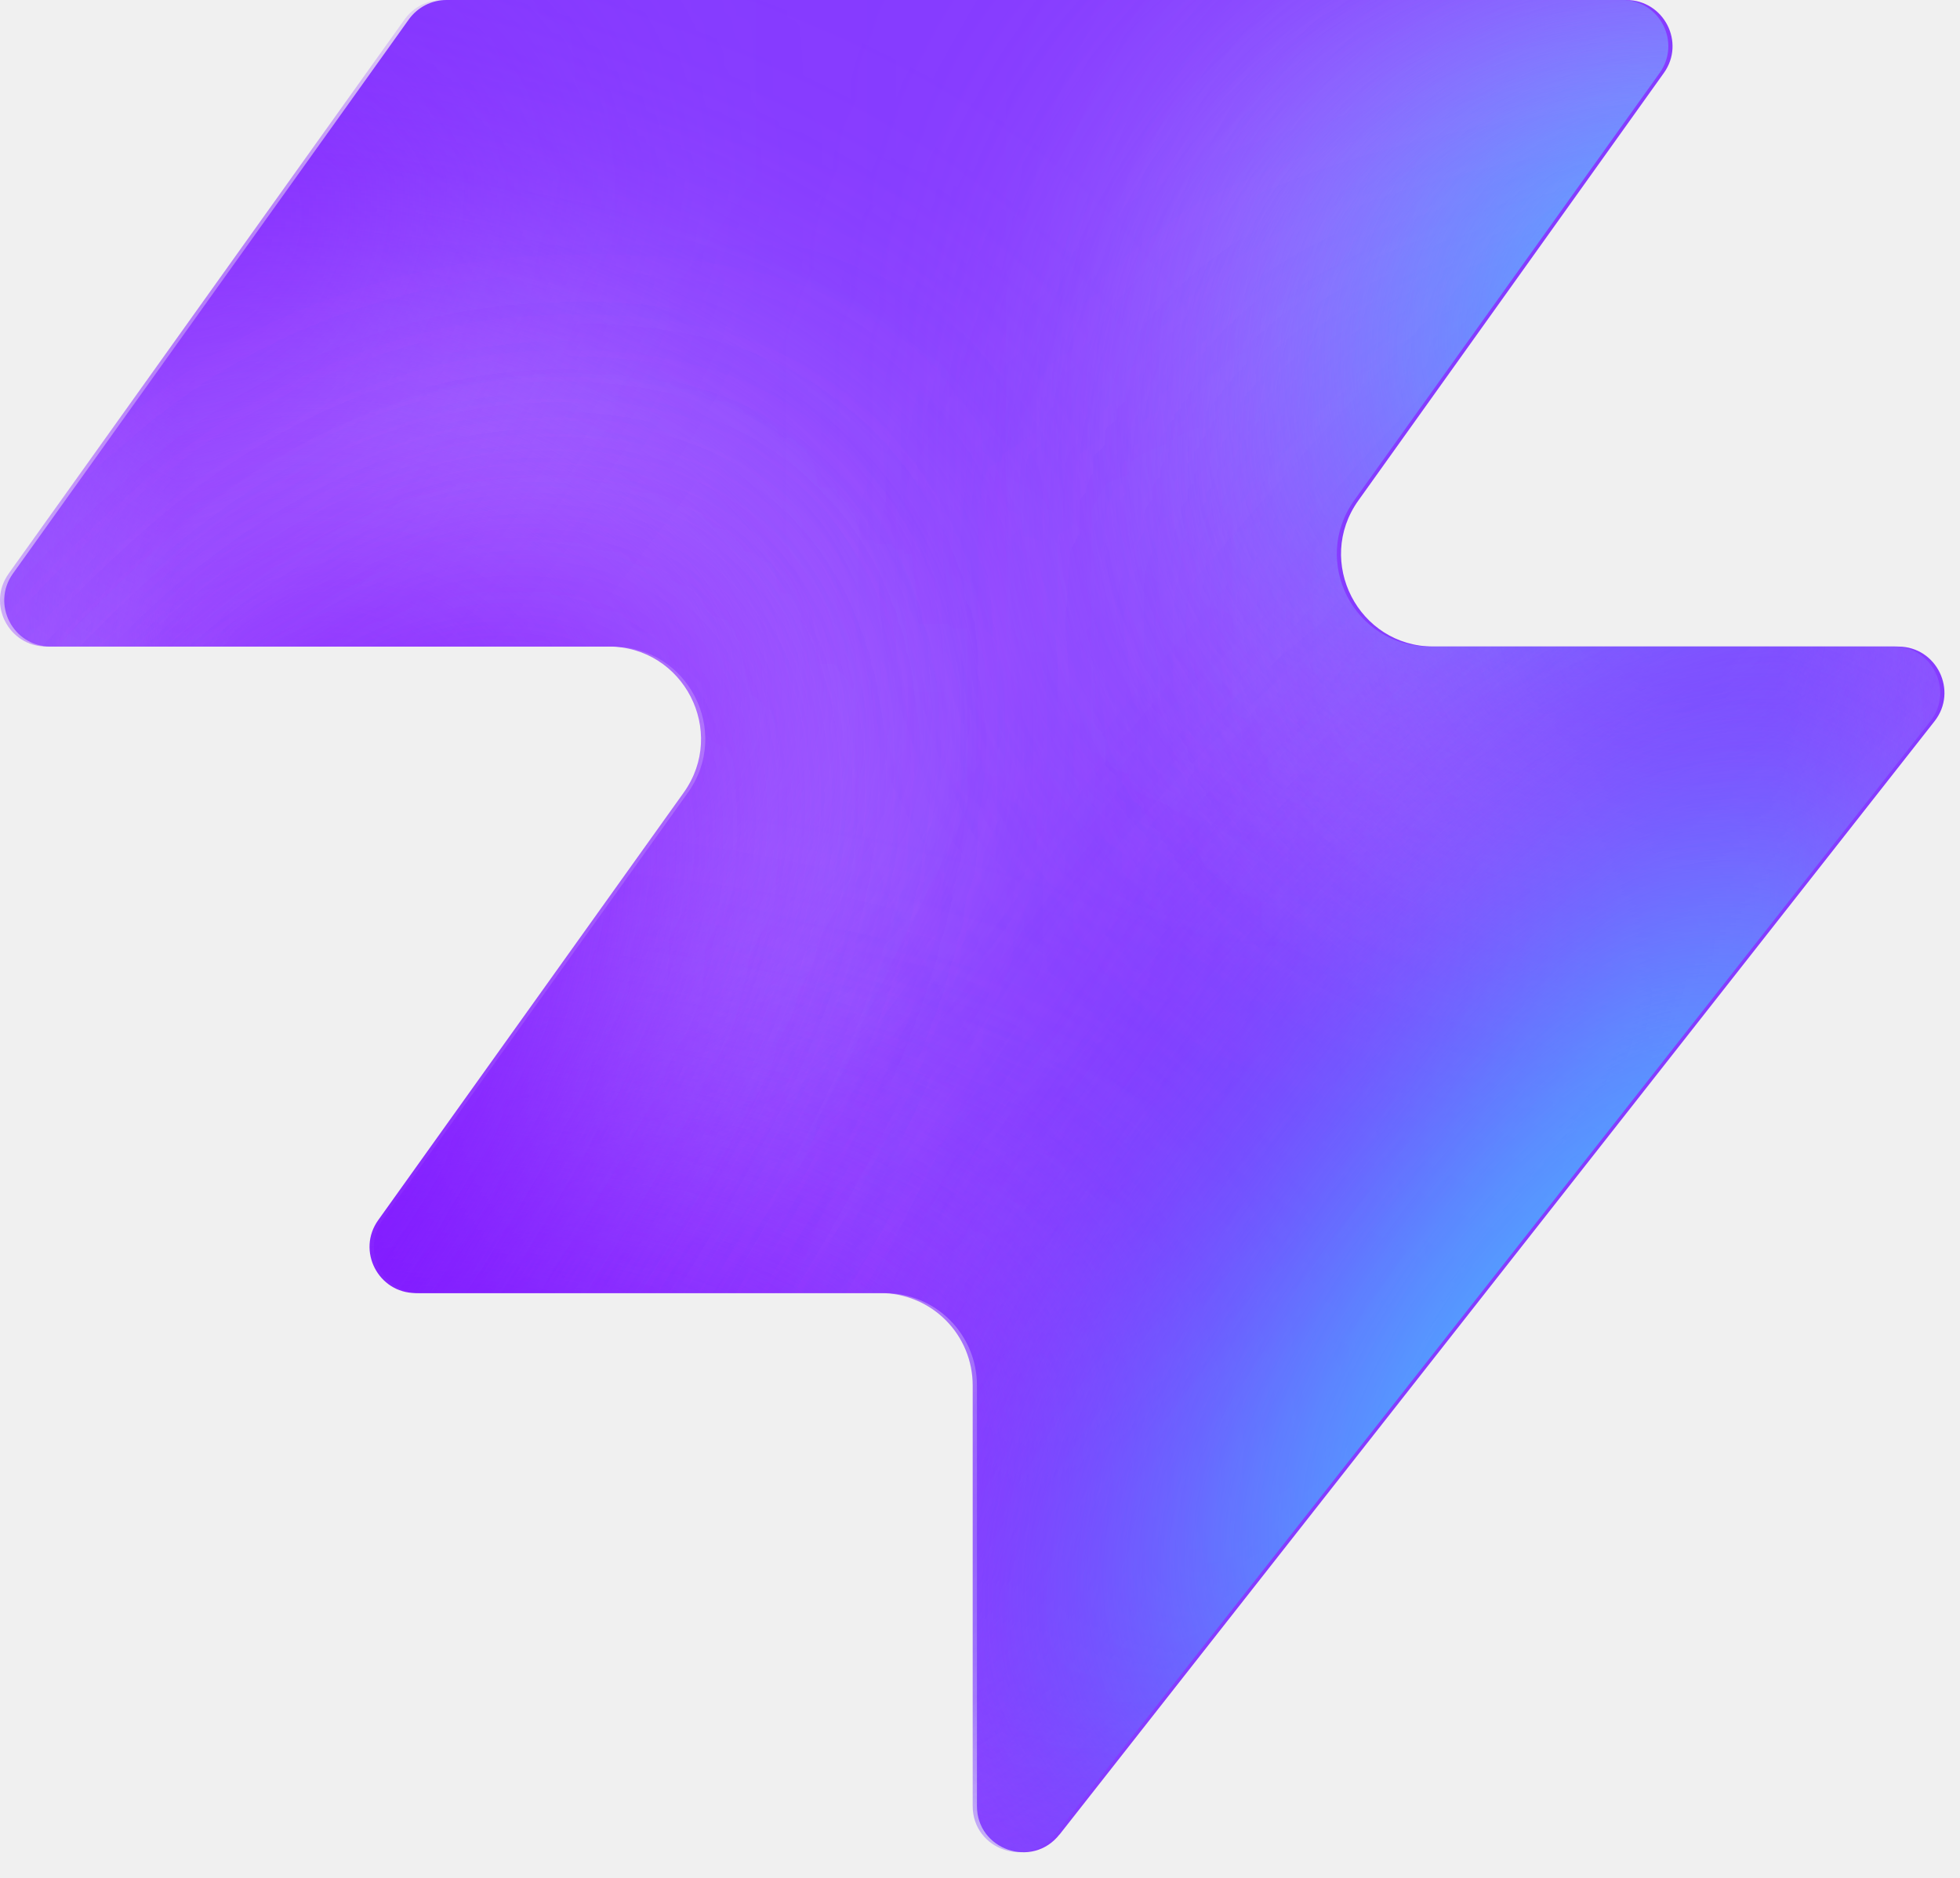
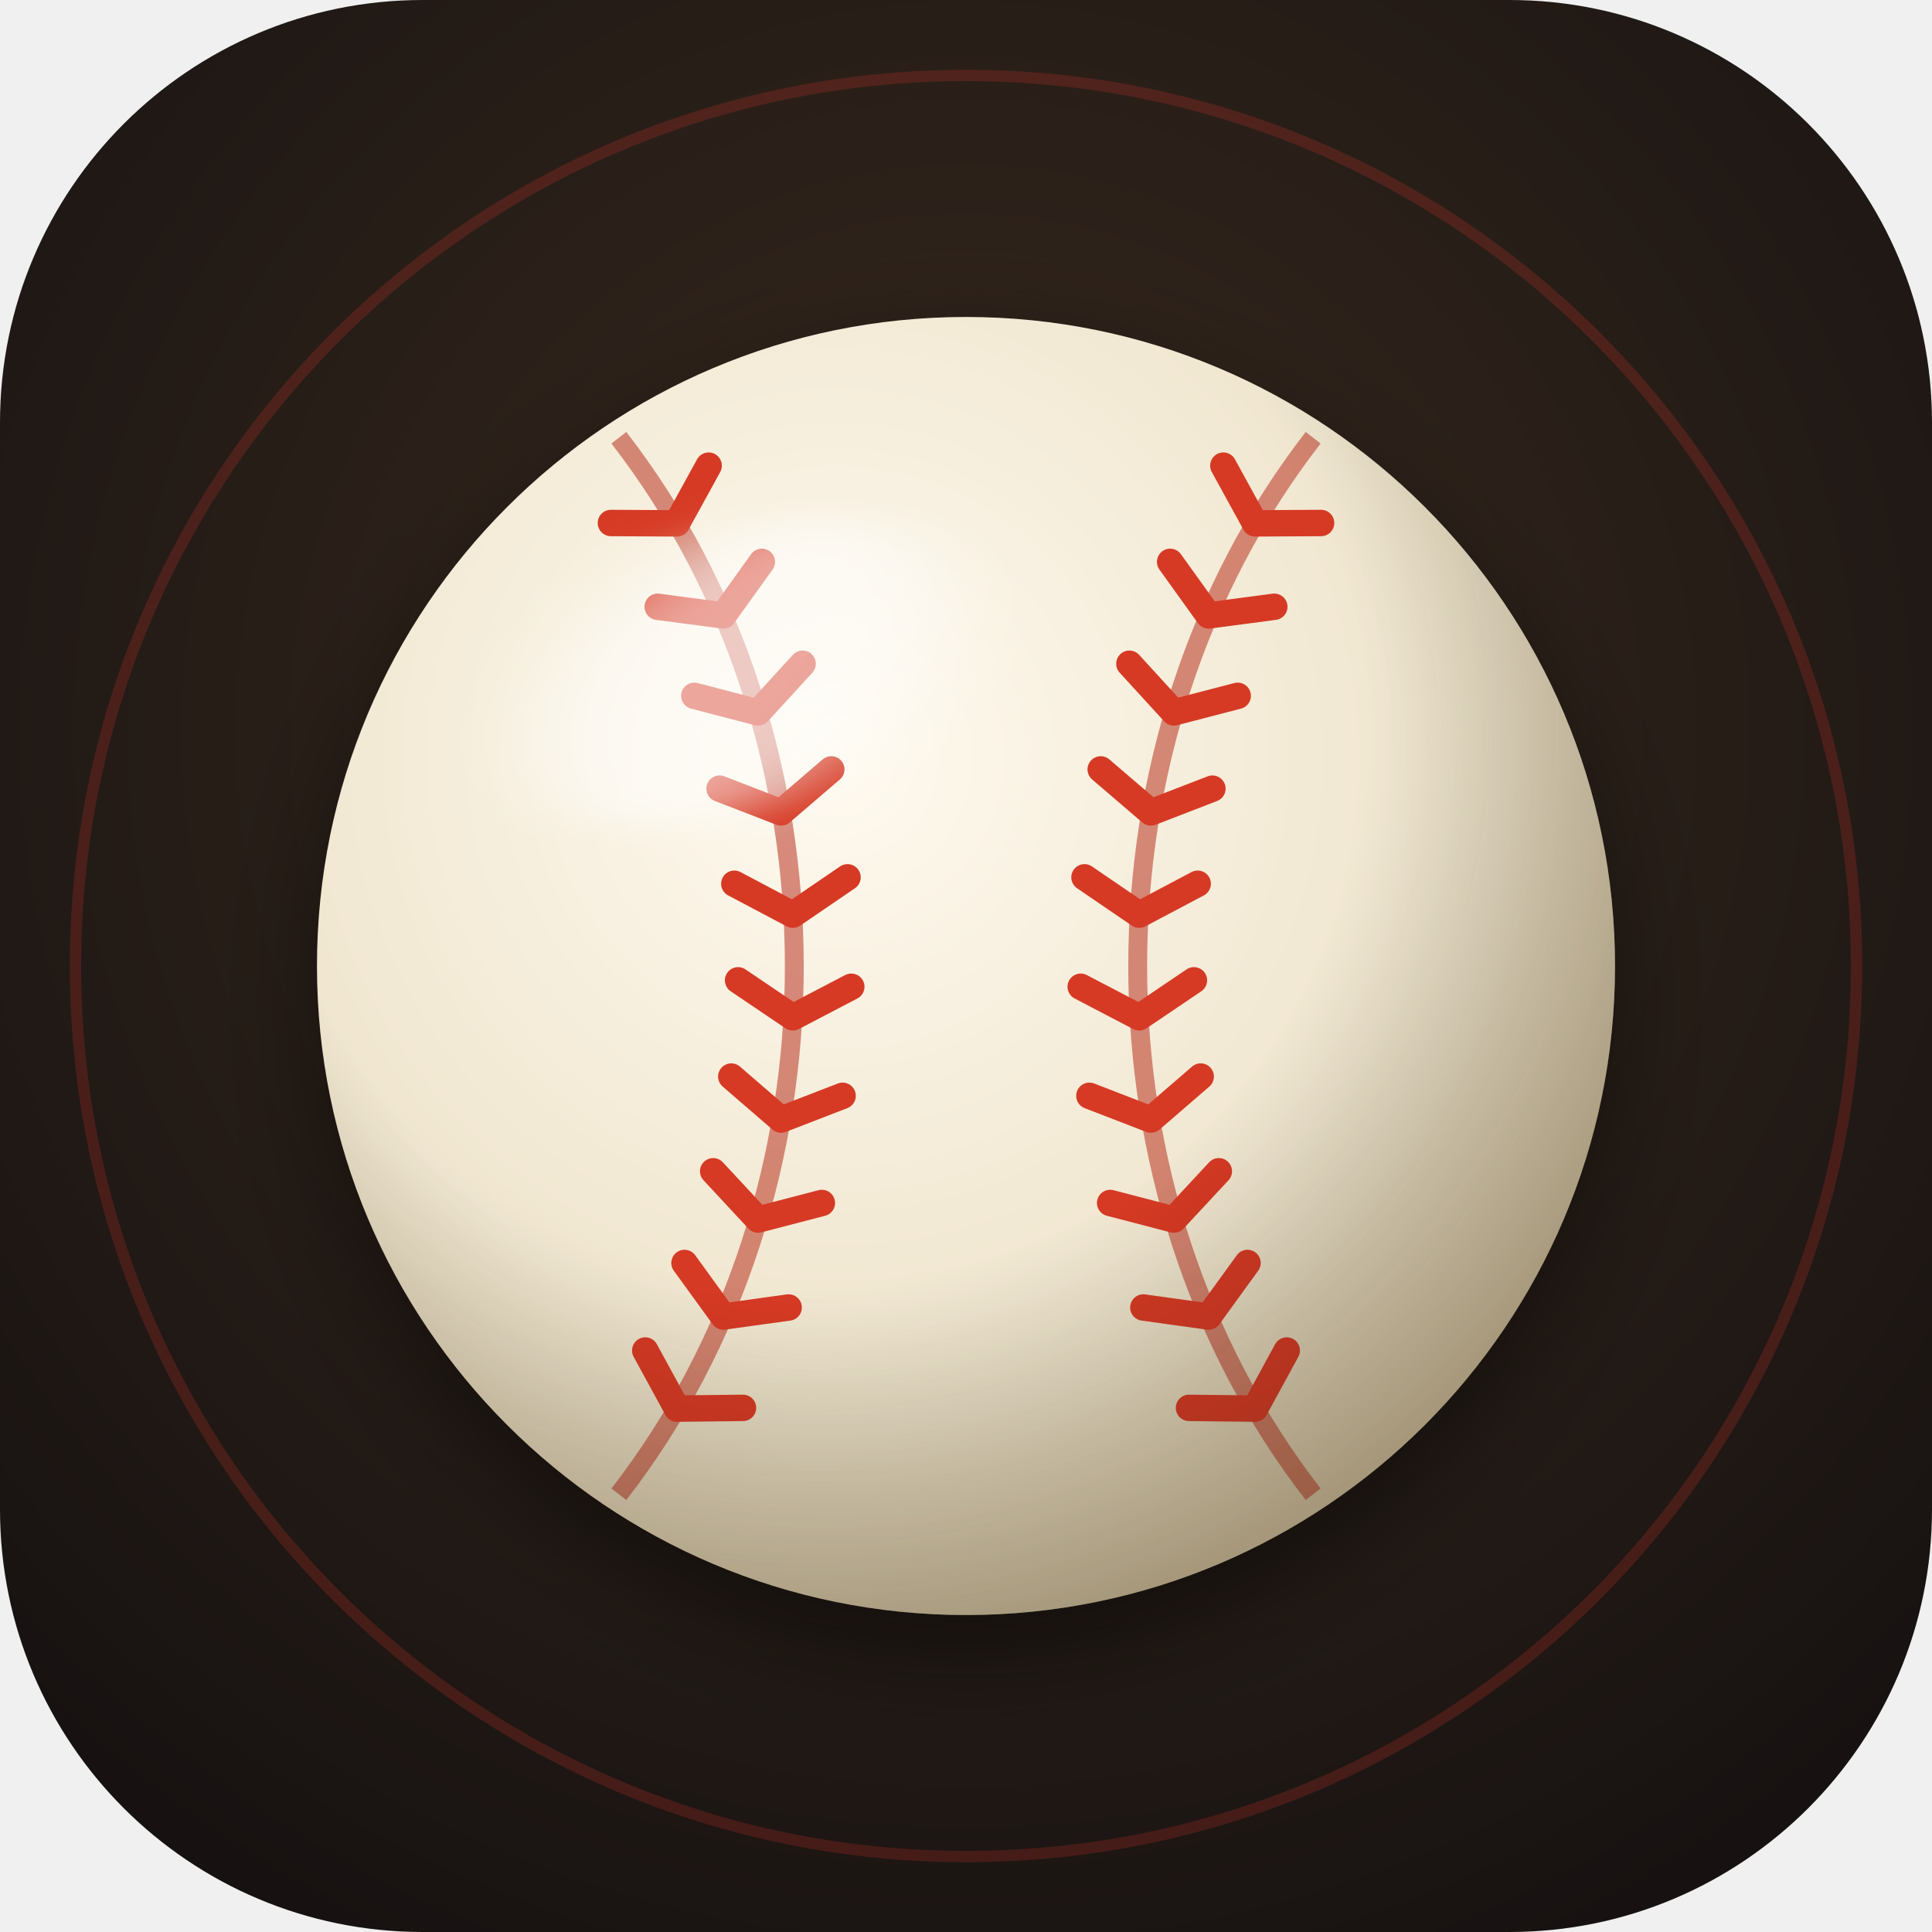
- <svg xmlns="http://www.w3.org/2000/svg" width="48" height="46" fill="none" viewBox="0 0 48 46">
-   <path fill="#863bff" d="M25.946 44.938c-.664.845-2.021.375-2.021-.698V33.937a2.26 2.26 0 0 0-2.262-2.262H10.287c-.92 0-1.456-1.04-.92-1.788l7.48-10.471c1.07-1.497 0-3.578-1.842-3.578H1.237c-.92 0-1.456-1.04-.92-1.788L10.013.474c.214-.297.556-.474.92-.474h28.894c.92 0 1.456 1.04.92 1.788l-7.48 10.471c-1.07 1.498 0 3.579 1.842 3.579h11.377c.943 0 1.473 1.088.89 1.83L25.947 44.94z" style="fill:#863bff;fill:color(display-p3 .525 .23 1);fill-opacity:1" />
-   <mask id="a" width="48" height="46" x="0" y="0" maskUnits="userSpaceOnUse" style="mask-type:alpha">
-     <path fill="#000" d="M25.842 44.938c-.664.844-2.021.375-2.021-.698V33.937a2.26 2.26 0 0 0-2.262-2.262H10.183c-.92 0-1.456-1.04-.92-1.788l7.48-10.471c1.07-1.498 0-3.579-1.842-3.579H1.133c-.92 0-1.456-1.04-.92-1.787L9.91.473c.214-.297.556-.474.92-.474h28.894c.92 0 1.456 1.04.92 1.788l-7.48 10.471c-1.07 1.498 0 3.578 1.842 3.578h11.377c.943 0 1.473 1.088.89 1.832L25.843 44.94z" style="fill:#000;fill-opacity:1" />
-   </mask>
-   <g mask="url(#a)">
-     <g filter="url(#b)">
-       <ellipse cx="5.508" cy="14.704" fill="#ede6ff" rx="5.508" ry="14.704" style="fill:#ede6ff;fill:color(display-p3 .927 .903 1);fill-opacity:1" transform="matrix(.00324 1 1 -.00324 -4.47 31.516)" />
-     </g>
-     <g filter="url(#c)">
-       <ellipse cx="10.399" cy="29.851" fill="#ede6ff" rx="10.399" ry="29.851" style="fill:#ede6ff;fill:color(display-p3 .927 .903 1);fill-opacity:1" transform="matrix(.00324 1 1 -.00324 -39.328 7.883)" />
-     </g>
-     <g filter="url(#d)">
-       <ellipse cx="5.508" cy="30.487" fill="#7e14ff" rx="5.508" ry="30.487" style="fill:#7e14ff;fill:color(display-p3 .492 .077 1);fill-opacity:1" transform="rotate(89.814 -25.913 -14.639)scale(1 -1)" />
-     </g>
-     <g filter="url(#e)">
-       <ellipse cx="5.508" cy="30.599" fill="#7e14ff" rx="5.508" ry="30.599" style="fill:#7e14ff;fill:color(display-p3 .492 .077 1);fill-opacity:1" transform="rotate(89.814 -32.644 -3.334)scale(1 -1)" />
-     </g>
-     <g filter="url(#f)">
-       <ellipse cx="5.508" cy="30.599" fill="#7e14ff" rx="5.508" ry="30.599" style="fill:#7e14ff;fill:color(display-p3 .492 .077 1);fill-opacity:1" transform="matrix(.00324 1 1 -.00324 -34.34 30.47)" />
-     </g>
-     <g filter="url(#g)">
-       <ellipse cx="14.072" cy="22.078" fill="#ede6ff" rx="14.072" ry="22.078" style="fill:#ede6ff;fill:color(display-p3 .927 .903 1);fill-opacity:1" transform="rotate(93.35 24.506 48.493)scale(-1 1)" />
-     </g>
-     <g filter="url(#h)">
-       <ellipse cx="3.47" cy="21.501" fill="#7e14ff" rx="3.47" ry="21.501" style="fill:#7e14ff;fill:color(display-p3 .492 .077 1);fill-opacity:1" transform="rotate(89.009 28.708 47.59)scale(-1 1)" />
-     </g>
-     <g filter="url(#i)">
-       <ellipse cx="3.47" cy="21.501" fill="#7e14ff" rx="3.47" ry="21.501" style="fill:#7e14ff;fill:color(display-p3 .492 .077 1);fill-opacity:1" transform="rotate(89.009 28.708 47.59)scale(-1 1)" />
-     </g>
-     <g filter="url(#j)">
-       <ellipse cx=".387" cy="8.972" fill="#7e14ff" rx="4.407" ry="29.108" style="fill:#7e14ff;fill:color(display-p3 .492 .077 1);fill-opacity:1" transform="rotate(39.51 .387 8.972)" />
-     </g>
-     <g filter="url(#k)">
-       <ellipse cx="47.523" cy="-6.092" fill="#7e14ff" rx="4.407" ry="29.108" style="fill:#7e14ff;fill:color(display-p3 .492 .077 1);fill-opacity:1" transform="rotate(37.892 47.523 -6.092)" />
-     </g>
-     <g filter="url(#l)">
-       <ellipse cx="41.412" cy="6.333" fill="#47bfff" rx="5.971" ry="9.665" style="fill:#47bfff;fill:color(display-p3 .28 .748 1);fill-opacity:1" transform="rotate(37.892 41.412 6.333)" />
-     </g>
-     <g filter="url(#m)">
-       <ellipse cx="-1.879" cy="38.332" fill="#7e14ff" rx="4.407" ry="29.108" style="fill:#7e14ff;fill:color(display-p3 .492 .077 1);fill-opacity:1" transform="rotate(37.892 -1.88 38.332)" />
-     </g>
-     <g filter="url(#n)">
-       <ellipse cx="-1.879" cy="38.332" fill="#7e14ff" rx="4.407" ry="29.108" style="fill:#7e14ff;fill:color(display-p3 .492 .077 1);fill-opacity:1" transform="rotate(37.892 -1.88 38.332)" />
-     </g>
-     <g filter="url(#o)">
-       <ellipse cx="35.651" cy="29.907" fill="#7e14ff" rx="4.407" ry="29.108" style="fill:#7e14ff;fill:color(display-p3 .492 .077 1);fill-opacity:1" transform="rotate(37.892 35.651 29.907)" />
-     </g>
-     <g filter="url(#p)">
-       <ellipse cx="38.418" cy="32.4" fill="#47bfff" rx="5.971" ry="15.297" style="fill:#47bfff;fill:color(display-p3 .28 .748 1);fill-opacity:1" transform="rotate(37.892 38.418 32.4)" />
-     </g>
-   </g>
+ <svg xmlns="http://www.w3.org/2000/svg" viewBox="0 0 512 512" width="512" height="512">
  <defs>
-     <filter id="b" width="60.045" height="41.654" x="-19.77" y="16.149" color-interpolation-filters="sRGB" filterUnits="userSpaceOnUse">
-       <feFlood flood-opacity="0" result="BackgroundImageFix" />
-       <feBlend in="SourceGraphic" in2="BackgroundImageFix" result="shape" />
-       <feGaussianBlur result="effect1_foregroundBlur_2002_17158" stdDeviation="7.659" />
+     <radialGradient id="bg" cx="50%" cy="38%" r="75%">
+       <stop offset="0" stop-color="#3a2b1f" />
+       <stop offset="1" stop-color="#141010" />
+     </radialGradient>
+     <radialGradient id="ball" cx="40%" cy="34%" r="75%">
+       <stop offset="0" stop-color="#fffaf0" />
+       <stop offset=".6" stop-color="#f0e6cf" />
+       <stop offset="1" stop-color="#cdbd98" />
+     </radialGradient>
+     <radialGradient id="shade" cx="38%" cy="32%" r="78%">
+       <stop offset=".55" stop-color="#000" stop-opacity="0" />
+       <stop offset="1" stop-color="#3b2a14" stop-opacity=".35" />
+     </radialGradient>
+     <filter id="sh" x="-30%" y="-30%" width="160%" height="160%">
+       <feGaussianBlur stdDeviation="14" />
    </filter>
-     <filter id="c" width="90.34" height="51.437" x="-54.613" y="-7.533" color-interpolation-filters="sRGB" filterUnits="userSpaceOnUse">
-       <feFlood flood-opacity="0" result="BackgroundImageFix" />
-       <feBlend in="SourceGraphic" in2="BackgroundImageFix" result="shape" />
-       <feGaussianBlur result="effect1_foregroundBlur_2002_17158" stdDeviation="7.659" />
-     </filter>
-     <filter id="d" width="79.355" height="29.4" x="-49.64" y="2.03" color-interpolation-filters="sRGB" filterUnits="userSpaceOnUse">
-       <feFlood flood-opacity="0" result="BackgroundImageFix" />
-       <feBlend in="SourceGraphic" in2="BackgroundImageFix" result="shape" />
-       <feGaussianBlur result="effect1_foregroundBlur_2002_17158" stdDeviation="4.596" />
-     </filter>
-     <filter id="e" width="79.579" height="29.4" x="-45.045" y="20.029" color-interpolation-filters="sRGB" filterUnits="userSpaceOnUse">
-       <feFlood flood-opacity="0" result="BackgroundImageFix" />
-       <feBlend in="SourceGraphic" in2="BackgroundImageFix" result="shape" />
-       <feGaussianBlur result="effect1_foregroundBlur_2002_17158" stdDeviation="4.596" />
-     </filter>
-     <filter id="f" width="79.579" height="29.4" x="-43.513" y="21.178" color-interpolation-filters="sRGB" filterUnits="userSpaceOnUse">
-       <feFlood flood-opacity="0" result="BackgroundImageFix" />
-       <feBlend in="SourceGraphic" in2="BackgroundImageFix" result="shape" />
-       <feGaussianBlur result="effect1_foregroundBlur_2002_17158" stdDeviation="4.596" />
-     </filter>
-     <filter id="g" width="74.749" height="58.852" x="15.756" y="-17.901" color-interpolation-filters="sRGB" filterUnits="userSpaceOnUse">
-       <feFlood flood-opacity="0" result="BackgroundImageFix" />
-       <feBlend in="SourceGraphic" in2="BackgroundImageFix" result="shape" />
-       <feGaussianBlur result="effect1_foregroundBlur_2002_17158" stdDeviation="7.659" />
-     </filter>
-     <filter id="h" width="61.377" height="25.362" x="23.548" y="2.284" color-interpolation-filters="sRGB" filterUnits="userSpaceOnUse">
-       <feFlood flood-opacity="0" result="BackgroundImageFix" />
-       <feBlend in="SourceGraphic" in2="BackgroundImageFix" result="shape" />
-       <feGaussianBlur result="effect1_foregroundBlur_2002_17158" stdDeviation="4.596" />
-     </filter>
-     <filter id="i" width="61.377" height="25.362" x="23.548" y="2.284" color-interpolation-filters="sRGB" filterUnits="userSpaceOnUse">
-       <feFlood flood-opacity="0" result="BackgroundImageFix" />
-       <feBlend in="SourceGraphic" in2="BackgroundImageFix" result="shape" />
-       <feGaussianBlur result="effect1_foregroundBlur_2002_17158" stdDeviation="4.596" />
-     </filter>
-     <filter id="j" width="56.045" height="63.649" x="-27.636" y="-22.853" color-interpolation-filters="sRGB" filterUnits="userSpaceOnUse">
-       <feFlood flood-opacity="0" result="BackgroundImageFix" />
-       <feBlend in="SourceGraphic" in2="BackgroundImageFix" result="shape" />
-       <feGaussianBlur result="effect1_foregroundBlur_2002_17158" stdDeviation="4.596" />
-     </filter>
-     <filter id="k" width="54.814" height="64.646" x="20.116" y="-38.415" color-interpolation-filters="sRGB" filterUnits="userSpaceOnUse">
-       <feFlood flood-opacity="0" result="BackgroundImageFix" />
-       <feBlend in="SourceGraphic" in2="BackgroundImageFix" result="shape" />
-       <feGaussianBlur result="effect1_foregroundBlur_2002_17158" stdDeviation="4.596" />
-     </filter>
-     <filter id="l" width="33.541" height="35.313" x="24.641" y="-11.323" color-interpolation-filters="sRGB" filterUnits="userSpaceOnUse">
-       <feFlood flood-opacity="0" result="BackgroundImageFix" />
-       <feBlend in="SourceGraphic" in2="BackgroundImageFix" result="shape" />
-       <feGaussianBlur result="effect1_foregroundBlur_2002_17158" stdDeviation="4.596" />
-     </filter>
-     <filter id="m" width="54.814" height="64.646" x="-29.286" y="6.009" color-interpolation-filters="sRGB" filterUnits="userSpaceOnUse">
-       <feFlood flood-opacity="0" result="BackgroundImageFix" />
-       <feBlend in="SourceGraphic" in2="BackgroundImageFix" result="shape" />
-       <feGaussianBlur result="effect1_foregroundBlur_2002_17158" stdDeviation="4.596" />
-     </filter>
-     <filter id="n" width="54.814" height="64.646" x="-29.286" y="6.009" color-interpolation-filters="sRGB" filterUnits="userSpaceOnUse">
-       <feFlood flood-opacity="0" result="BackgroundImageFix" />
-       <feBlend in="SourceGraphic" in2="BackgroundImageFix" result="shape" />
-       <feGaussianBlur result="effect1_foregroundBlur_2002_17158" stdDeviation="4.596" />
-     </filter>
-     <filter id="o" width="54.814" height="64.646" x="8.244" y="-2.416" color-interpolation-filters="sRGB" filterUnits="userSpaceOnUse">
-       <feFlood flood-opacity="0" result="BackgroundImageFix" />
-       <feBlend in="SourceGraphic" in2="BackgroundImageFix" result="shape" />
-       <feGaussianBlur result="effect1_foregroundBlur_2002_17158" stdDeviation="4.596" />
-     </filter>
-     <filter id="p" width="39.409" height="43.623" x="18.713" y="10.588" color-interpolation-filters="sRGB" filterUnits="userSpaceOnUse">
-       <feFlood flood-opacity="0" result="BackgroundImageFix" />
-       <feBlend in="SourceGraphic" in2="BackgroundImageFix" result="shape" />
-       <feGaussianBlur result="effect1_foregroundBlur_2002_17158" stdDeviation="4.596" />
+     <filter id="soft">
+       <feGaussianBlur stdDeviation="10" />
    </filter>
  </defs>
+   <rect width="512" height="512" rx="112" fill="url(#bg)" />
+   <circle cx="256" cy="256" r="236" fill="none" stroke="#ff3b30" stroke-opacity=".18" stroke-width="3" />
+   <g transform="translate(256 256) scale(1.0) translate(-256 -256)">
+     <circle cx="256" cy="266" r="172" fill="#000" opacity=".45" filter="url(#sh)" />
+     <circle cx="256" cy="256" r="172" fill="url(#ball)" />
+     <clipPath id="clip">
+       <circle cx="256" cy="256" r="172" />
+     </clipPath>
+     <g clip-path="url(#clip)">
+       <path d="M164 116 C226 196 226 316 164 396" fill="none" stroke="#b8321f" stroke-width="5" opacity=".55" />
+       <path d="M161.9 138.6 L179.4 138.7 L187.8 123.4 M174.3 160.8 L191.7 163.1 L201.9 148.9 M184.0 184.4 L200.9 188.8 L212.7 175.9 M190.7 209.0 L207.0 215.3 L220.3 203.9 M194.6 234.2 L210.1 242.4 L224.6 232.5 M195.6 259.8 L210.1 269.6 L225.6 261.5 M193.8 285.3 L207.0 296.7 L223.3 290.4 M189.0 310.4 L200.9 323.2 L217.8 318.8 M181.4 334.7 L191.7 348.9 L209.0 346.5 M171.0 357.9 L179.4 373.3 L196.9 373.1" fill="none" stroke="#d63a24" stroke-width="7" stroke-linecap="round" stroke-linejoin="round" />
+       <path d="M348 116 C286 196 286 316 348 396" fill="none" stroke="#b8321f" stroke-width="5" opacity=".55" />
+       <path d="M324.2 123.4 L332.6 138.7 L350.1 138.6 M310.1 148.9 L320.3 163.1 L337.7 160.8 M299.3 175.9 L311.1 188.8 L328.0 184.4 M291.7 203.9 L305.0 215.3 L321.3 209.0 M287.4 232.5 L301.9 242.4 L317.4 234.2 M286.4 261.5 L301.9 269.6 L316.4 259.8 M288.7 290.4 L305.0 296.7 L318.2 285.3 M294.2 318.8 L311.1 323.2 L323.0 310.4 M303.0 346.5 L320.3 348.9 L330.6 334.7 M315.1 373.1 L332.6 373.3 L341.0 357.9" fill="none" stroke="#d63a24" stroke-width="7" stroke-linecap="round" stroke-linejoin="round" />
+     </g>
+     <circle cx="256" cy="256" r="172" fill="url(#shade)" />
+     <ellipse cx="196" cy="178" rx="58" ry="34" fill="#fff" opacity=".55" transform="rotate(-30 196 178)" filter="url(#soft)" />
+   </g>
</svg>
